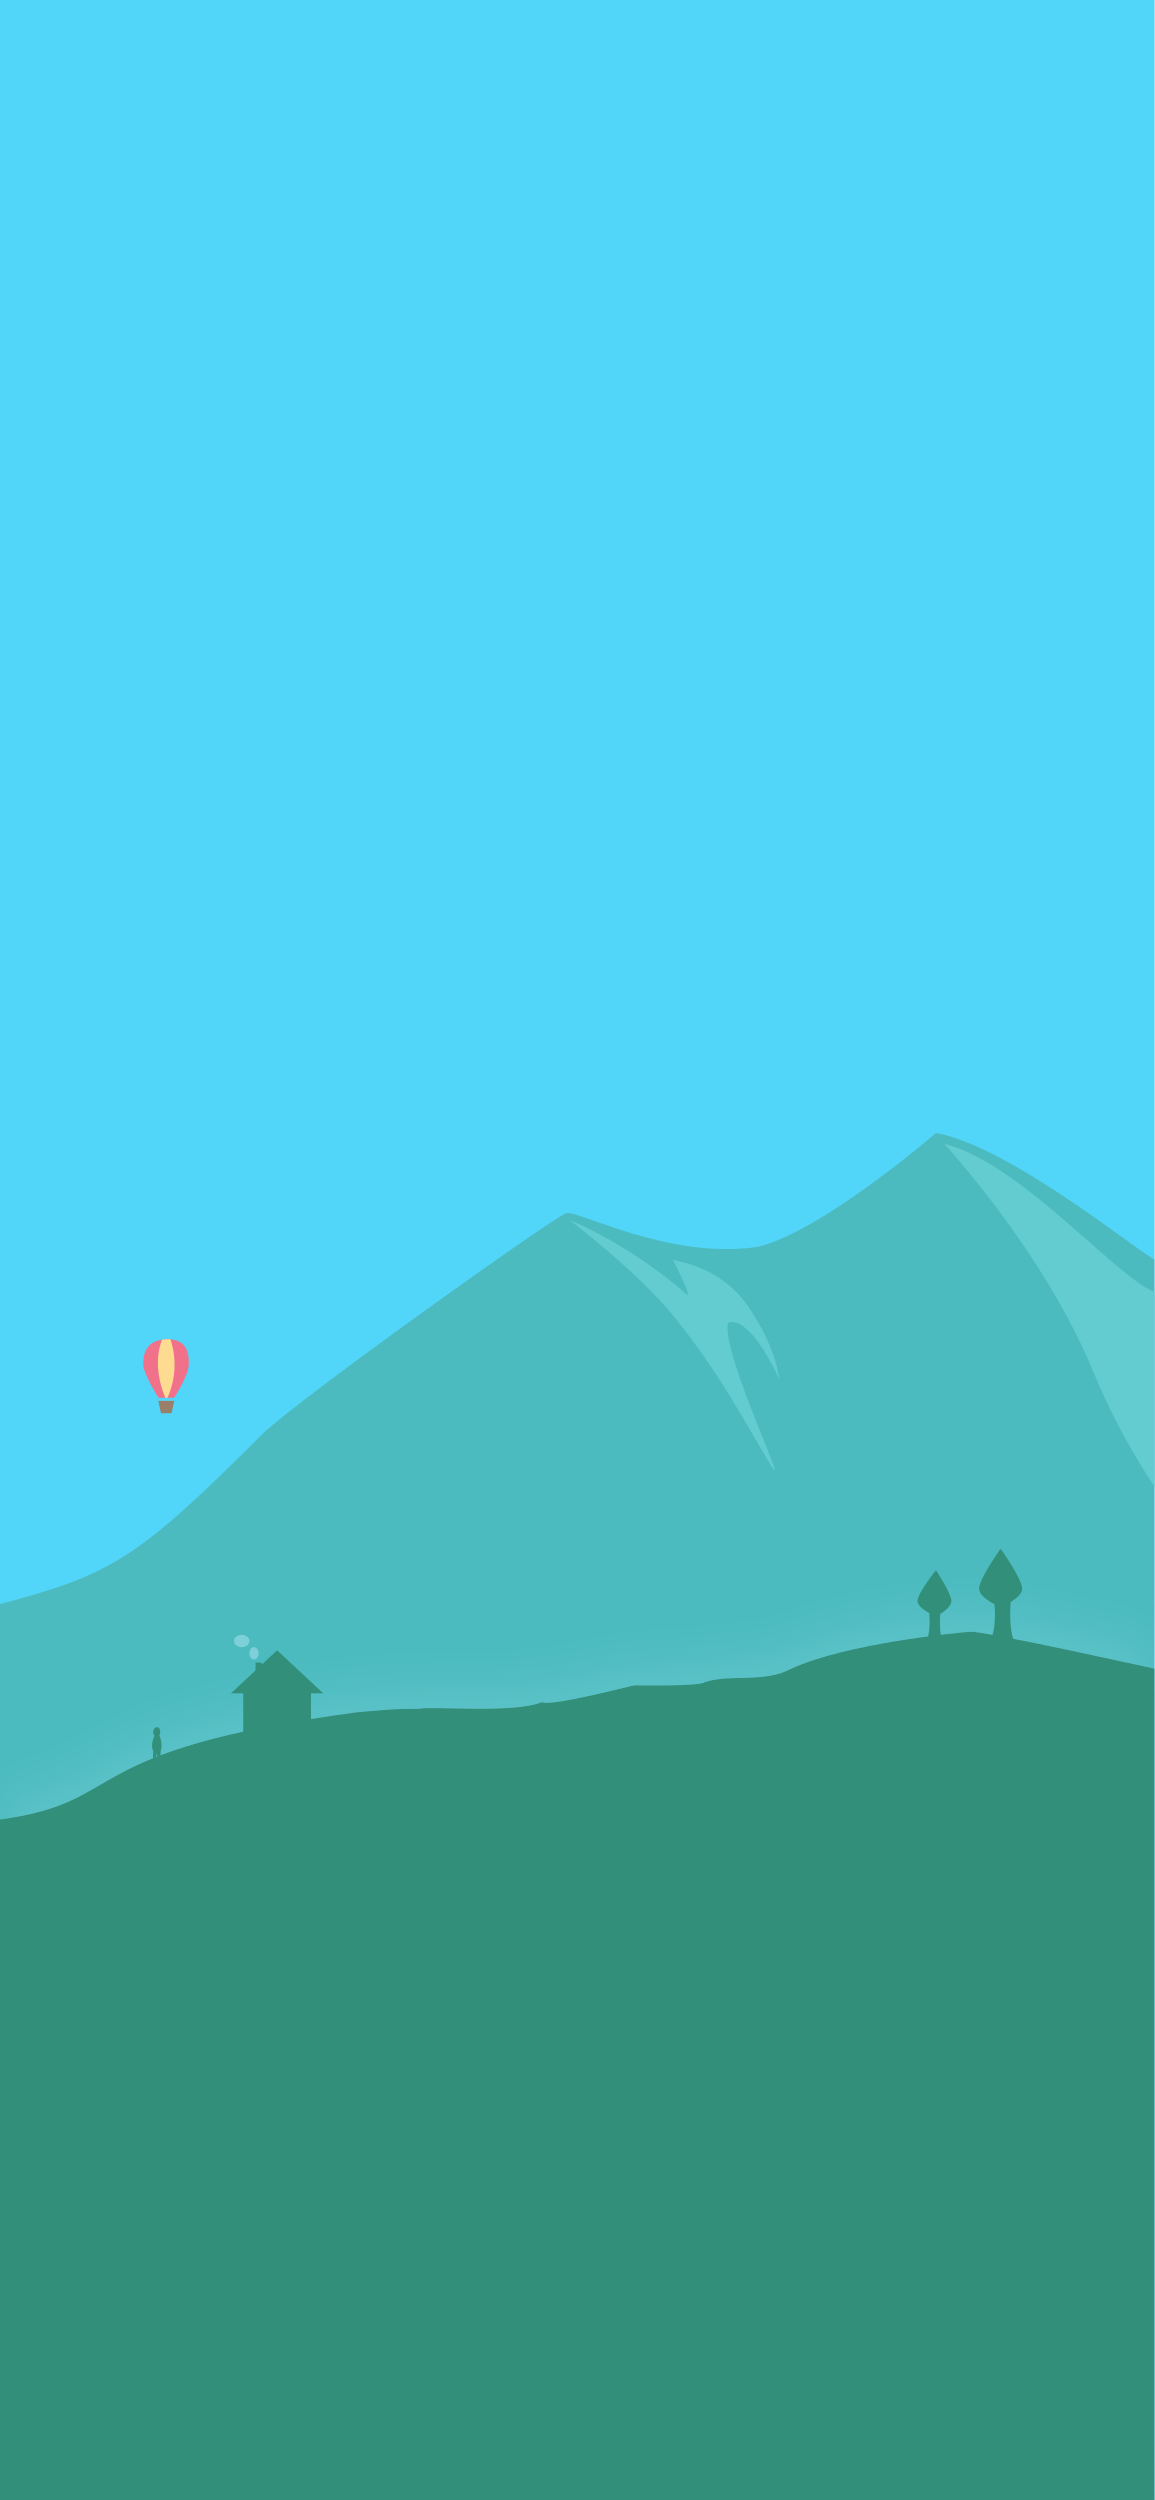
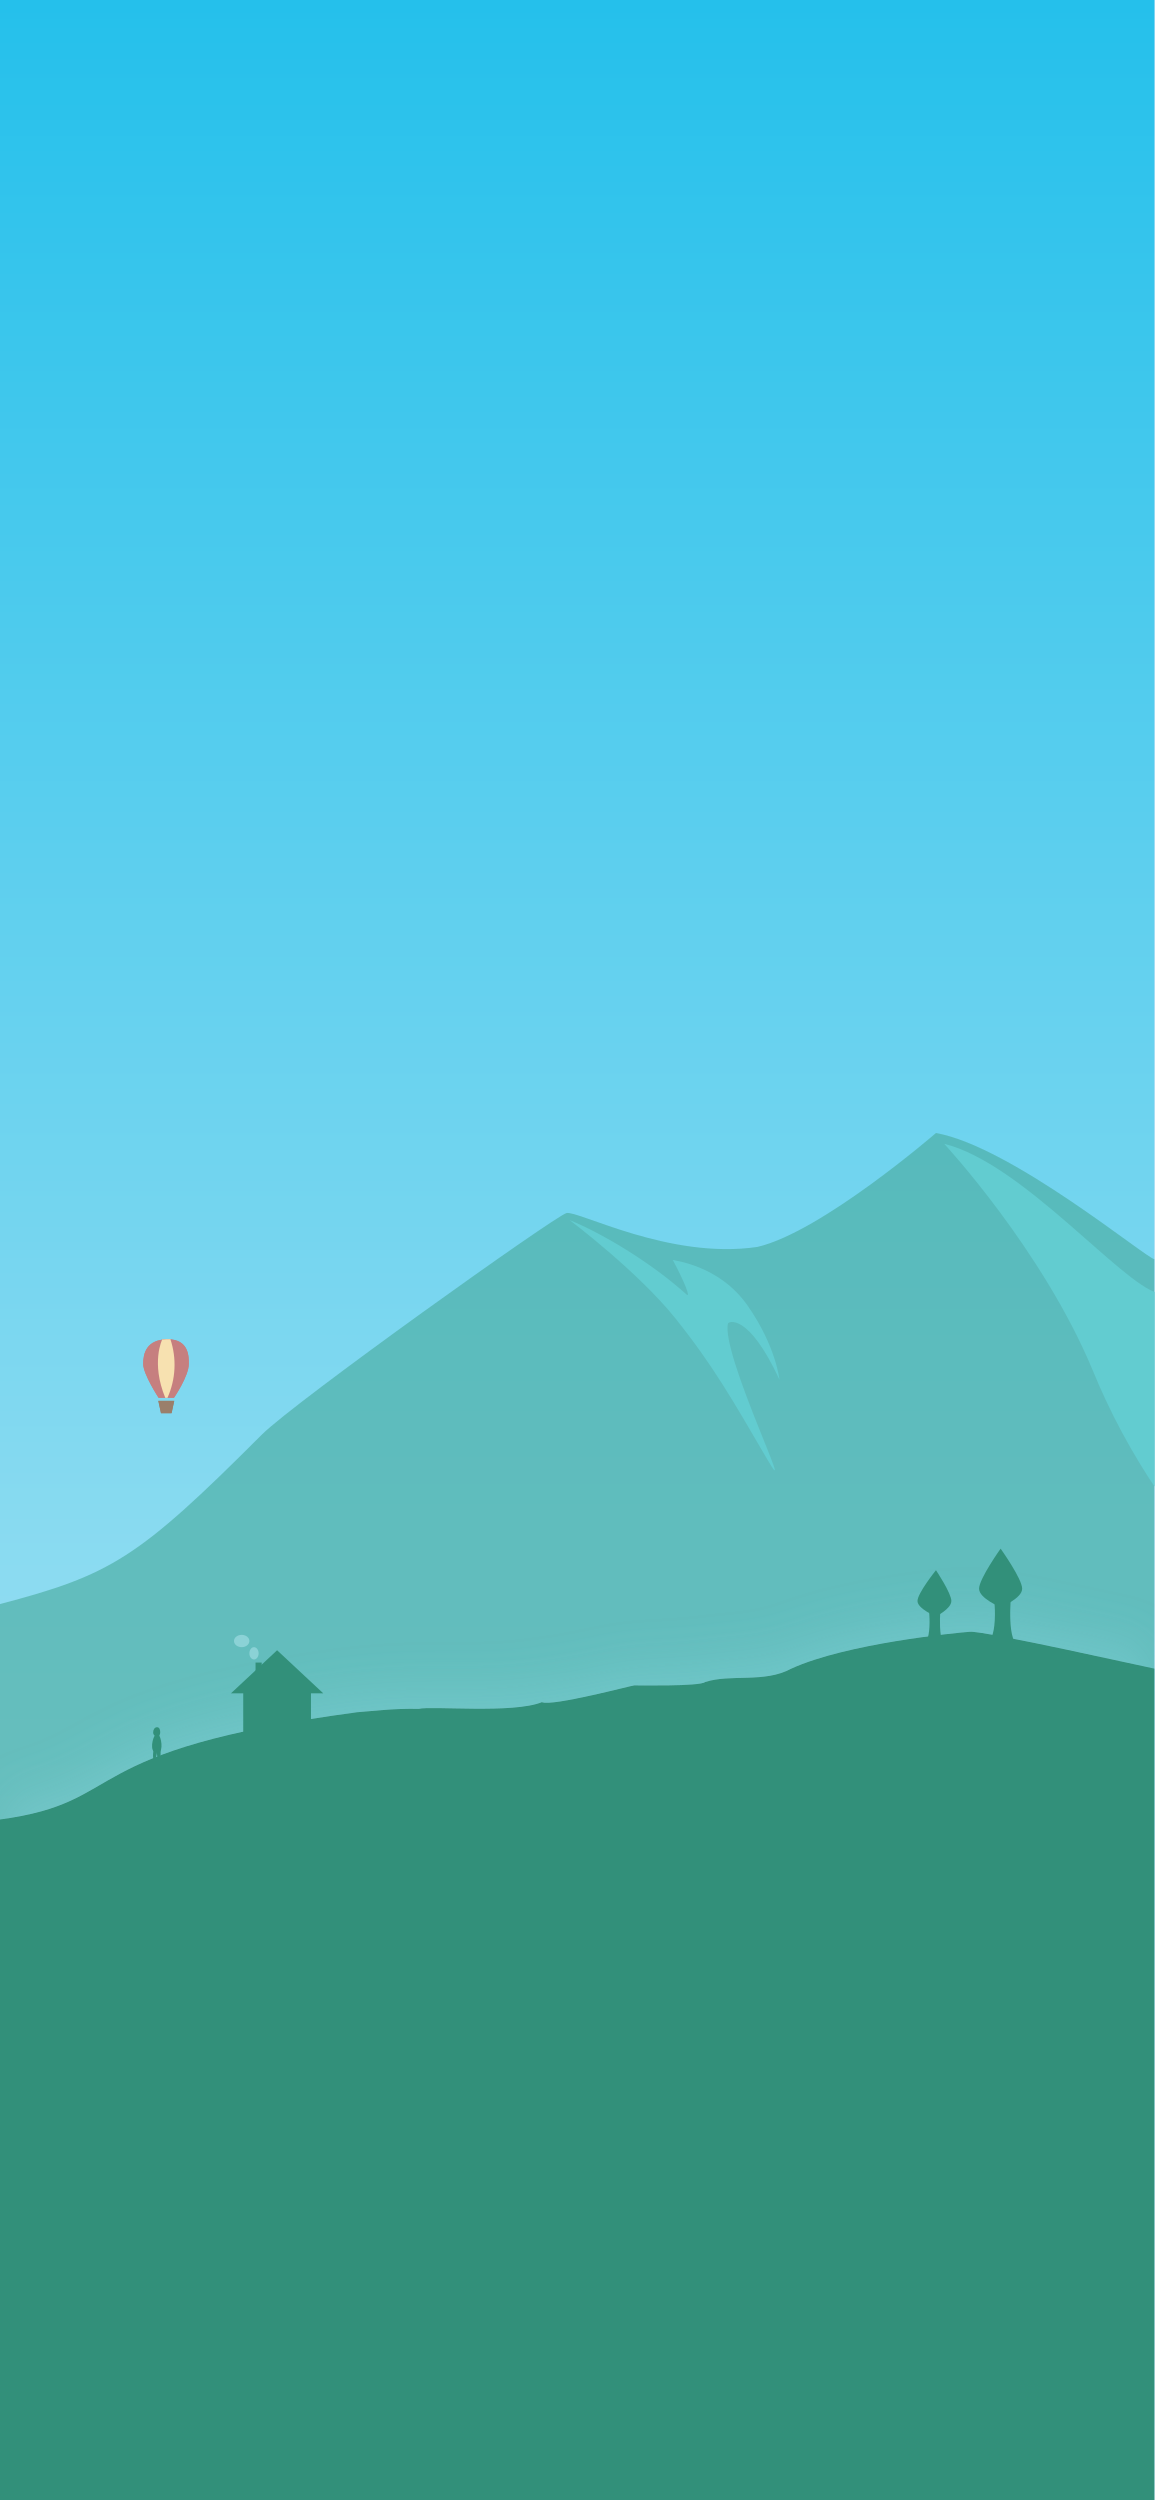
<svg xmlns="http://www.w3.org/2000/svg" viewBox="0 0 375 812">
  <defs>
+     <linearGradient id="b" x1=".5" x2=".5" y2="1" gradientUnits="objectBoundingBox">
+       <stop offset="0" stop-color="#24c0eb" />
+       <stop offset="1" stop-color="#c8ebf4" />
+     </linearGradient>
    <clipPath id="a">
      <path d="M0 0h375v812H0z" />
    </clipPath>
-     <filter id="b" width="423" height="330.008" x="-24" y="501.992" filterUnits="userSpaceOnUse">
+     <filter id="c" width="423" height="330.008" x="-24" y="501.992" filterUnits="userSpaceOnUse">
      <feOffset dy="-4" />
      <feGaussianBlur result="blur" stdDeviation="8" />
      <feFlood flood-color="#97e5ef" flood-opacity=".251" />
      <feComposite in2="blur" operator="in" />
      <feComposite in="SourceGraphic" />
    </filter>
  </defs>
  <g clip-path="url(#a)" data-name="iPhone X/XS/11 Pro – 20">
    <path fill="#eadef7" d="M0 0h375v812H0z" />
-     <path fill="#51d5f8" d="M-1 0h376v812H0z" data-name="Path 36" />
+     <path fill="url(#b)" d="M0 0h375v812H0z" data-name="Rectangle 22" />
    <path fill="#4aaca0" d="M0 521c36.026-9.5 44.708-14.644 85-55 10.6-10.614 95.33-71.087 99-72s33.546 15.24 62 11c20.764-4.783 58-37 58-37 24.551 4.357 68.6 40.955 71 41v403H0z" data-name="Path 23" opacity=".64" />
-     <g filter="url(#b)">
+     <g filter="url(#c)">
      <path fill="#32907a" d="M0 590.973c42.6-5.771 22.751-22.345 116-34.842 4-.258 11.707-1.289 20-1.089 4.132-1.036 30.636 1.625 40-2.178 3.3 1.488 29.518-5.52 30-5.444.474-.022 21.46.374 23-1.089 8.266-2.7 19.371.4 28-4.355 18.089-8.226 53.278-11.6 58-11.977s59.536 11.969 60 11.977v270.023H0z" data-name="Path 26" />
    </g>
    <path fill="#62ccd0" d="M306.678 371.512s31.953 34.44 48.212 73.508a214.142 214.142 0 0021.132 39.356l.063-64.399c-11.744-2.877-44.033-42.2-69.407-48.465z" data-name="Path 37" />
    <path fill="#62ccd0" d="M184.999 396.277s22.112 16.62 34.393 31.958 18.785 26.867 29.613 45.42-15.05-34.325-12.54-43.808c.082-.53 6.507-3.699 16.688 18.22 0 0-1.107-10.839-10.361-24.052s-24.062-14.567-24.274-14.798c4.202 7.904 5.81 12.444 4.426 11.198-12.222-10.991-28.171-20.164-37.945-24.138z" data-name="Path 38" />
    <ellipse cx="1.5" cy="2" fill="#d0f5ff" data-name="Ellipse 11" opacity=".373" rx="1.5" ry="2" transform="translate(81 535)" />
    <ellipse cx="2.5" cy="2" fill="#d0f5ff" data-name="Ellipse 12" opacity=".373" rx="2.5" ry="2" transform="translate(76 531)" />
    <g fill="#32907a" data-name="Group 16">
      <path d="M51 561c.786 0 1.038.837 1.038 1.607S51.786 564 51 564a1.264 1.264 0 01-1.247-1.393c0-.77.462-1.607 1.247-1.607z" data-name="Path 35" />
      <path d="M51.468 567.106c.998-.194.812 4.768.202 4.775s-1.204-4.58-.202-4.775z" data-name="Path 32" />
      <path d="M50.616 567.112c1.015-.035.056 4.834-.547 4.746s-.473-4.71.547-4.746z" data-name="Path 34" />
      <path d="M51 563c1.016 0 2.1 4.292 1 6-3.168-.522-2 0-2 0-1.444-1.376-.016-6 1-6z" data-name="Path 30" />
    </g>
    <g fill="#32907a" data-name="Group 15">
      <path d="M79 547h22v16H79z" data-name="Rectangle 10" />
      <path d="M90 536l15 14H75z" data-name="Path 29" />
      <path d="M83 540h2v3h-2z" data-name="Rectangle 11" />
      <path d="M84 556h3v6h-3z" data-name="Rectangle 12" />
    </g>
    <g fill="#32907a" data-name="Group 12">
      <path d="M301 517.001h5s-1.586 11.154 0 16-7.079 4.811-5 0 0-16 0-16z" data-name="Path 27" />
      <path d="M304 510s5 7.462 5 10-5 5-5 5-6-2.462-6-5 6-10 6-10z" data-name="Path 28" />
    </g>
    <g fill="#32907a" data-name="Group 13">
      <path d="M322 512h7s-1.987 13.929 0 20-9.6 6.028-7 0 0-20 0-20z" data-name="Path 27" />
      <path d="M325 503s7 9.82 7 13-7 6-7 6-7-2.82-7-6 7-13 7-13z" data-name="Path 28" />
    </g>
    <g data-name="Group 22">
-       <path fill="#f2718a" d="M46.506 443c-.005-3.34.994-7.974 8-8s6.83 5.938 6.81 8c.014 3.937-4.81 11-4.81 11h-5s-4.995-7.66-5-11z" data-name="Path 48" />
+       <path fill="#c67f7f" d="M46.506 443c-.005-3.34.994-7.974 8-8s6.83 5.938 6.81 8c.014 3.937-4.81 11-4.81 11h-5s-4.995-7.66-5-11z" data-name="Path 48" />
      <path fill="#9a7f6b" d="M51.427 455h5.159l-.859 4h-3.441z" data-name="Path 50" />
-       <path fill="#fddc92" d="M52.661 435.12s-3.673 7.542 1.021 18.884h.711a26.159 26.159 0 00.958-19 13.8 13.8 0 00-2.69.116z" data-name="Path 49" />
+       <path fill="#f7e1b0" d="M52.661 435.12s-3.673 7.542 1.021 18.884h.711a26.159 26.159 0 00.958-19 13.8 13.8 0 00-2.69.116z" data-name="Path 49" />
+     </g>
+     <g data-name="Group 91">
+       <path fill="#c67f7f" d="M46.506 443c-.005-3.34.994-7.974 8-8s6.83 5.938 6.81 8c.014 3.937-4.81 11-4.81 11h-5s-4.995-7.66-5-11z" data-name="Path 48" />
+       <path fill="#9a7f6b" d="M51.427 455h5.159l-.859 4h-3.441z" data-name="Path 50" />
+       <path fill="#f7e1b0" d="M52.661 435.12s-3.673 7.542 1.021 18.884h.711a26.159 26.159 0 00.958-19 13.8 13.8 0 00-2.69.116z" data-name="Path 49" />
    </g>
  </g>
</svg>
